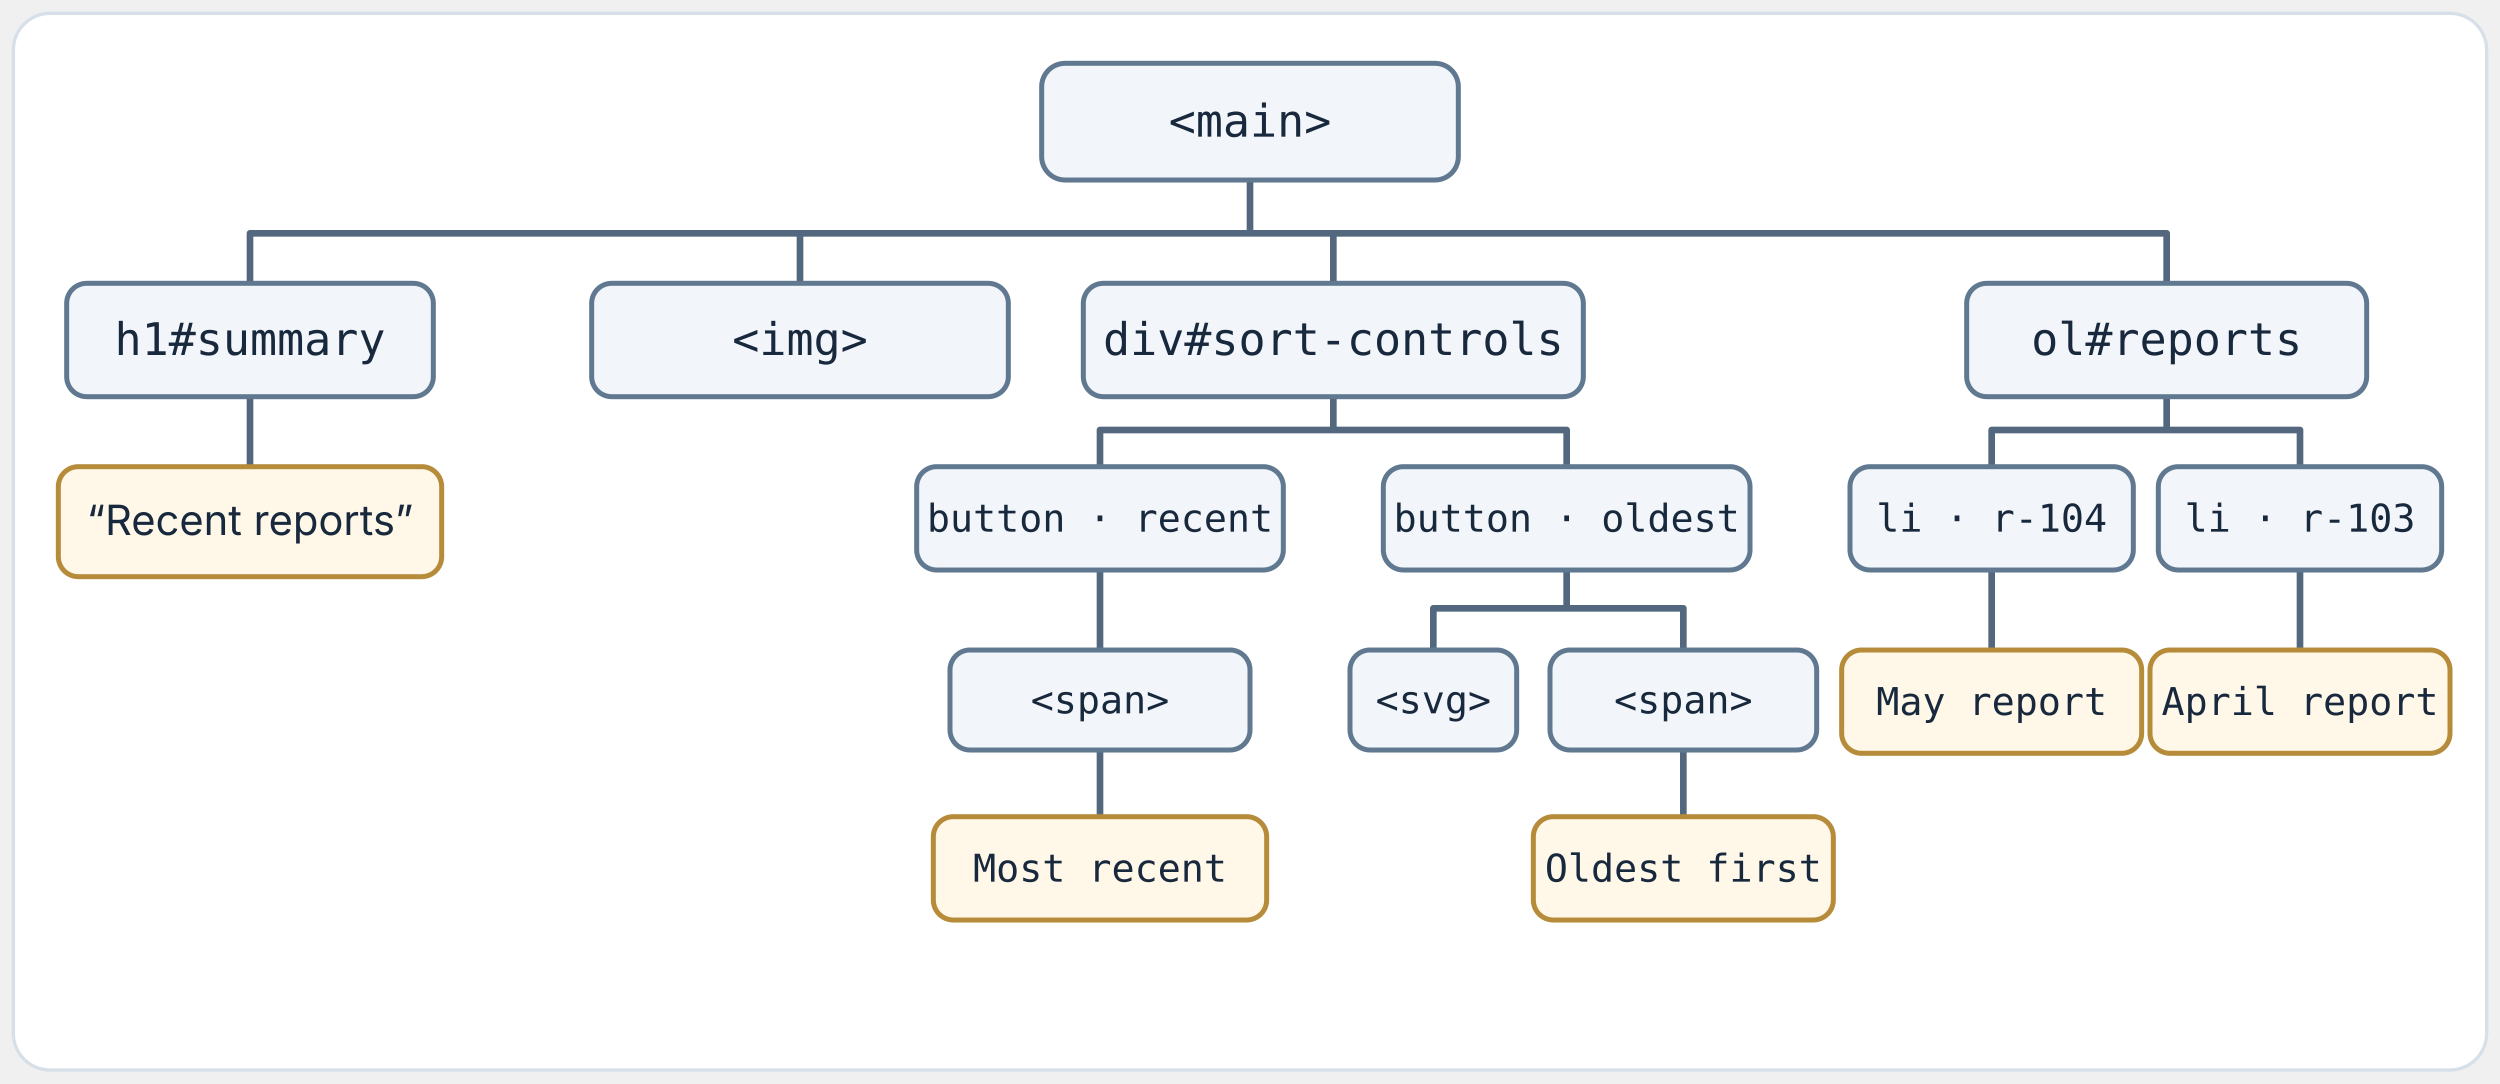
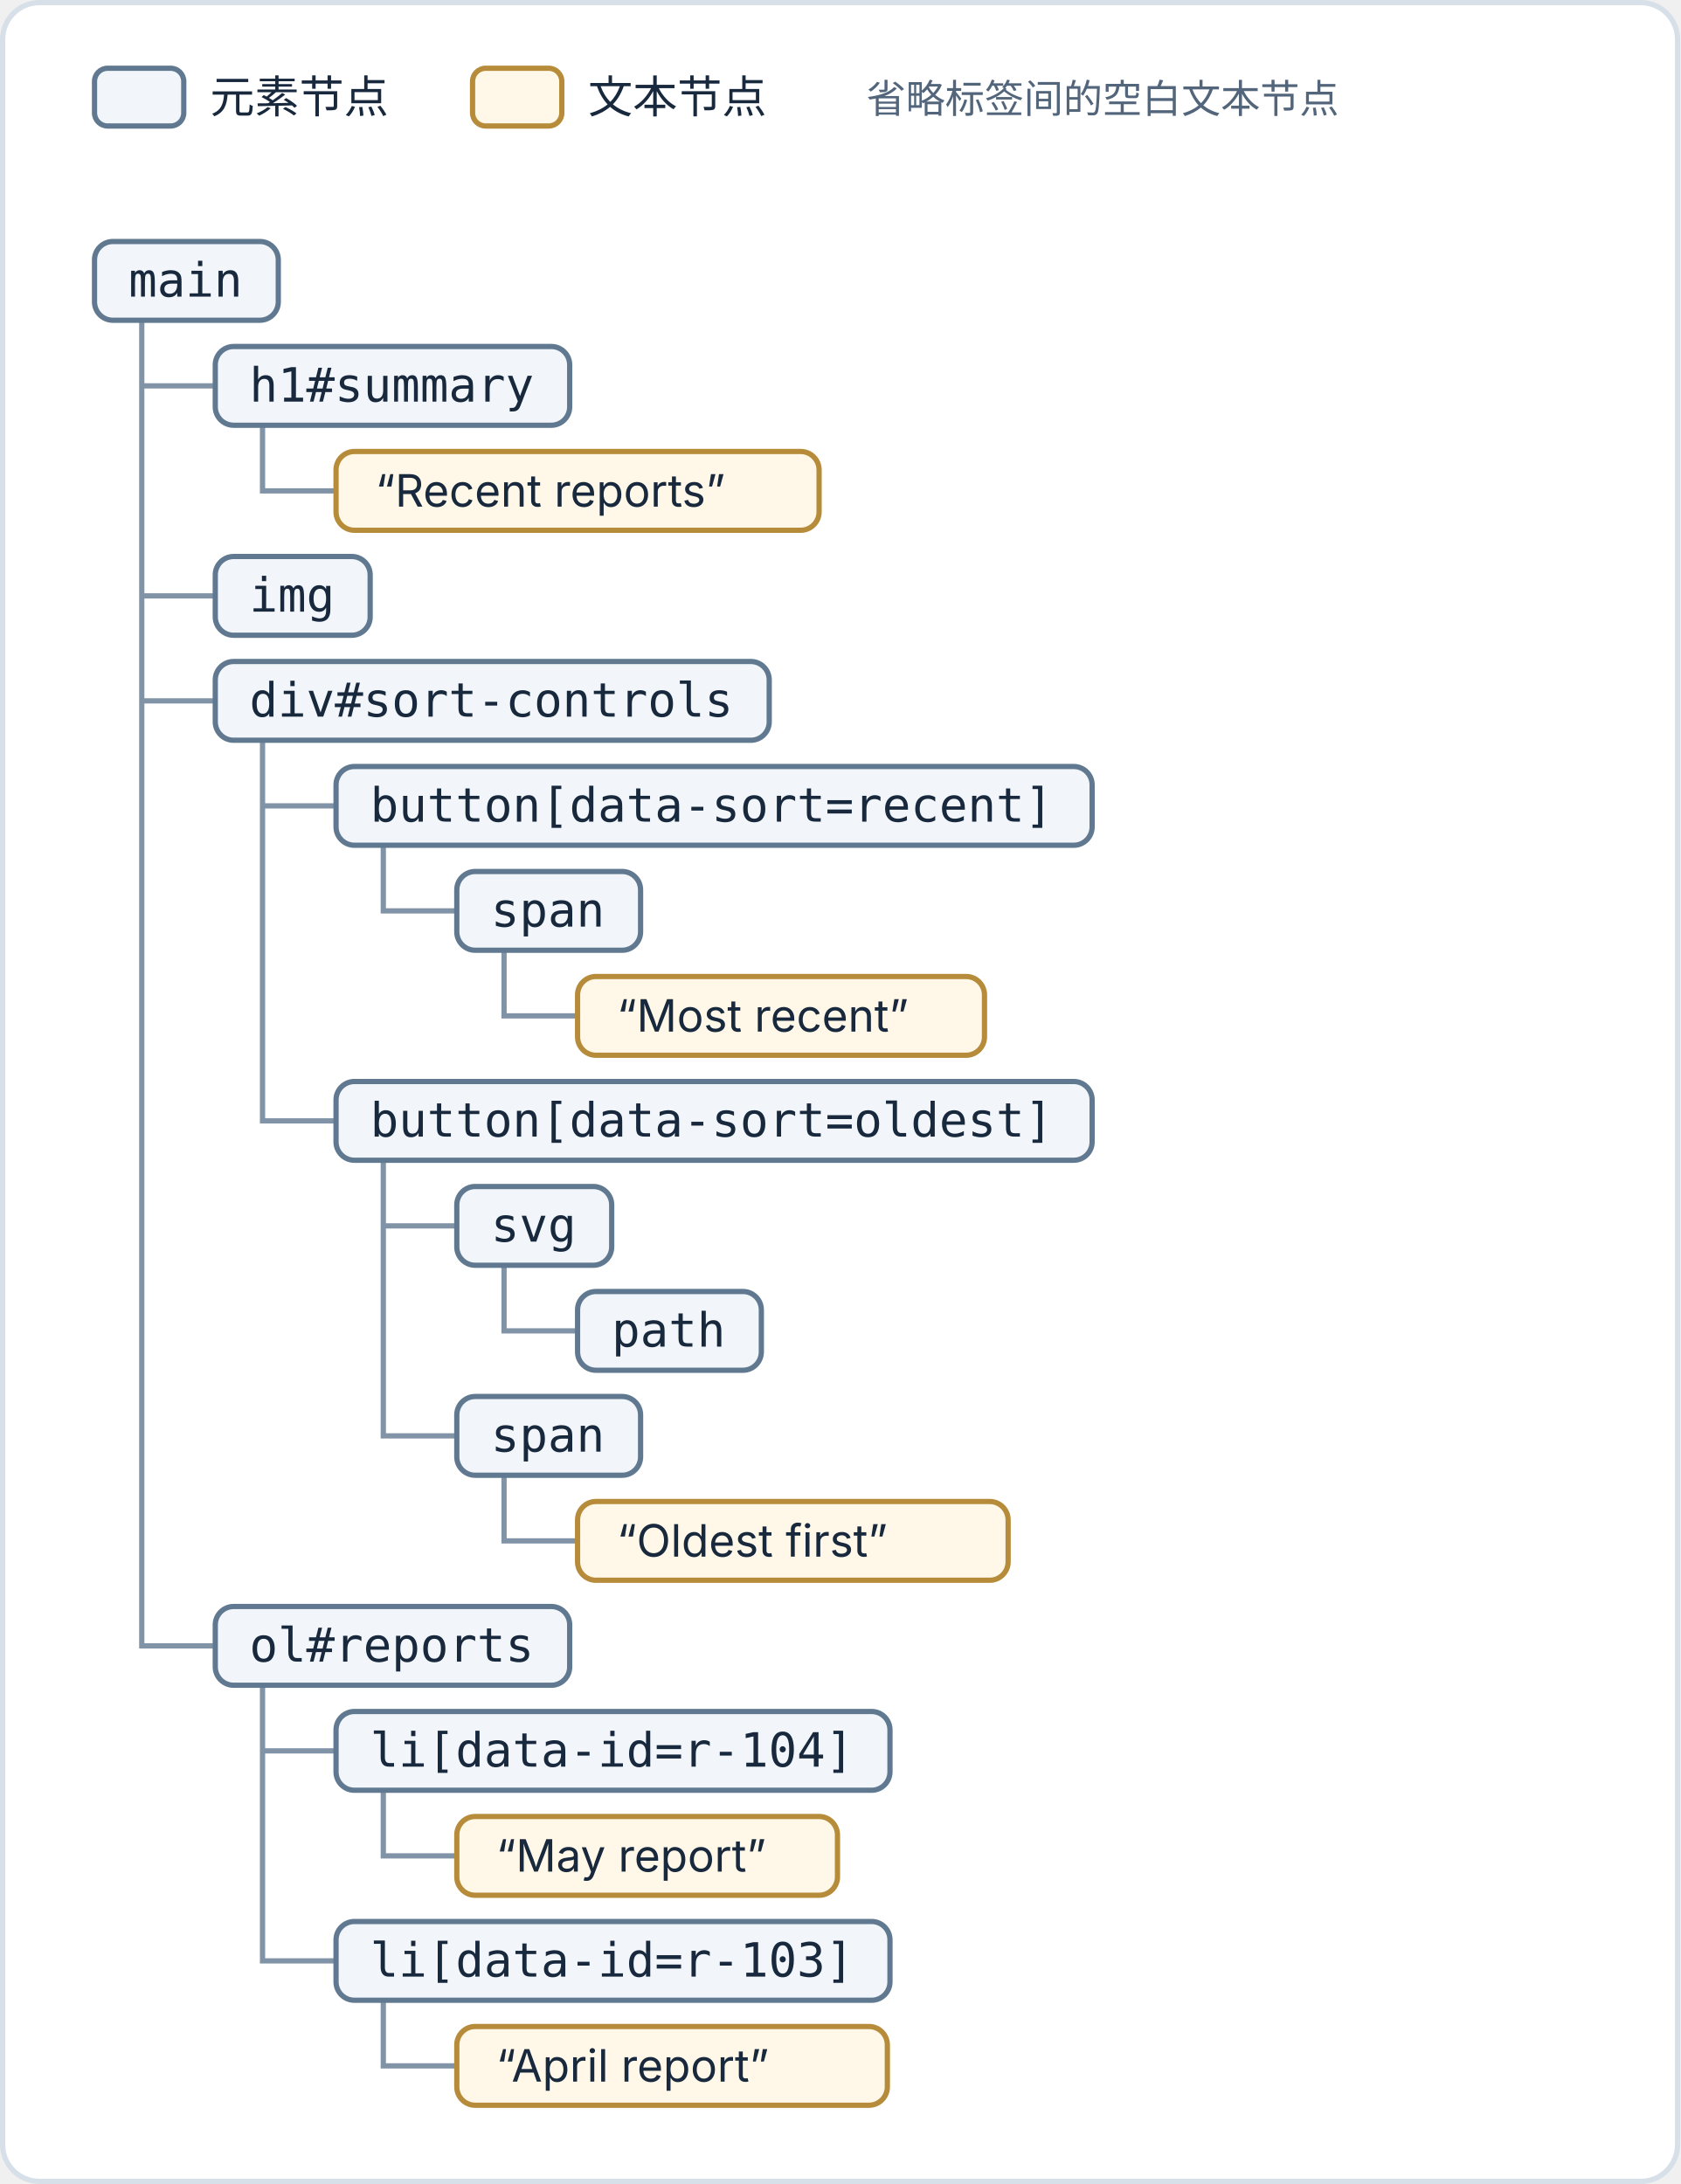
- <svg xmlns="http://www.w3.org/2000/svg" width="1500" height="650" viewBox="0 0 1500 650" role="img" aria-labelledby="title desc">
+ <svg xmlns="http://www.w3.org/2000/svg" width="640" height="832" viewBox="0 0 640 832" role="img" aria-labelledby="title desc">
  <style>
-     text { font-family: -apple-system, BlinkMacSystemFont, "Segoe UI", sans-serif; fill: #18283d; }
-     .tag { font-family: ui-monospace, SFMono-Regular, Menlo, monospace; font-size: 27px; }
-     .small { font-family: ui-monospace, SFMono-Regular, Menlo, monospace; font-size: 23px; }
-     .leaf { font-size: 25px; }
-     .edge { fill: none; stroke: #53677e; stroke-width: 4; stroke-linecap: round; stroke-linejoin: round; }
-     .node { fill: #f2f6fa; stroke: #607990; stroke-width: 3; }
-     .textnode { fill: #fff8e8; stroke: #b68b39; stroke-width: 3; }
+     text { font-family: -apple-system, BlinkMacSystemFont, "Segoe UI", sans-serif; font-size: 17px; fill: #18283d; }
+     .tag { font-family: ui-monospace, SFMono-Regular, Menlo, monospace; font-size: 18px; }
+     .muted { font-size: 15px; fill: #52657b; }
+     .edge { fill: none; stroke: #8193a6; stroke-width: 2; }
+     .node { fill: #f2f6fa; stroke: #607990; stroke-width: 2; }
+     .textnode { fill: #fff8e8; stroke: #b68b39; stroke-width: 2; }
  </style>
-   <rect x="8" y="8" width="1484" height="634" rx="22" fill="#fff" stroke="#d7e0e8" stroke-width="2" />
-   <path class="edge" d="M750 108 V140 H150 V170 M750 140 H480 V170 M750 140 H800 V170 M750 140 H1300 V170" />
-   <path class="edge" d="M150 238 V280" />
-   <path class="edge" d="M800 238 V258 H660 V280 M800 258 H940 V280" />
-   <path class="edge" d="M660 342 V390 M660 450 V490" />
-   <path class="edge" d="M940 342 V365 H860 V390 M940 365 H1010 V390 M1010 450 V490" />
-   <path class="edge" d="M1300 238 V258 H1195 V280 M1300 258 H1380 V280 M1195 342 V390 M1380 342 V390" />
-   <rect class="node" x="625" y="38" width="250" height="70" rx="14" />
-   <text class="tag" x="750" y="82" text-anchor="middle">&lt;main&gt;</text>
-   <rect class="node" x="40" y="170" width="220" height="68" rx="12" />
-   <text class="tag" x="150" y="213" text-anchor="middle">h1#summary</text>
-   <rect class="textnode" x="35" y="280" width="230" height="66" rx="12" />
-   <text class="leaf" x="150" y="321" text-anchor="middle">“Recent reports”</text>
-   <rect class="node" x="355" y="170" width="250" height="68" rx="12" />
-   <text class="tag" x="480" y="213" text-anchor="middle">&lt;img&gt;</text>
-   <rect class="node" x="650" y="170" width="300" height="68" rx="12" />
-   <text class="tag" x="800" y="213" text-anchor="middle">div#sort-controls</text>
-   <rect class="node" x="550" y="280" width="220" height="62" rx="12" />
-   <text class="small" x="660" y="319" text-anchor="middle">button · recent</text>
-   <rect class="node" x="830" y="280" width="220" height="62" rx="12" />
-   <text class="small" x="940" y="319" text-anchor="middle">button · oldest</text>
-   <rect class="node" x="570" y="390" width="180" height="60" rx="12" />
-   <text class="small" x="660" y="428" text-anchor="middle">&lt;span&gt;</text>
-   <rect class="textnode" x="560" y="490" width="200" height="62" rx="12" />
-   <text class="small" x="660" y="529" text-anchor="middle">Most recent</text>
-   <rect class="node" x="810" y="390" width="100" height="60" rx="12" />
-   <text class="small" x="860" y="428" text-anchor="middle">&lt;svg&gt;</text>
-   <rect class="node" x="930" y="390" width="160" height="60" rx="12" />
-   <text class="small" x="1010" y="428" text-anchor="middle">&lt;span&gt;</text>
-   <rect class="textnode" x="920" y="490" width="180" height="62" rx="12" />
-   <text class="small" x="1010" y="529" text-anchor="middle">Oldest first</text>
-   <rect class="node" x="1180" y="170" width="240" height="68" rx="12" />
-   <text class="tag" x="1300" y="213" text-anchor="middle">ol#reports</text>
-   <rect class="node" x="1110" y="280" width="170" height="62" rx="12" />
-   <text class="small" x="1195" y="319" text-anchor="middle">li · r-104</text>
-   <rect class="node" x="1295" y="280" width="170" height="62" rx="12" />
-   <text class="small" x="1380" y="319" text-anchor="middle">li · r-103</text>
-   <rect class="textnode" x="1105" y="390" width="180" height="62" rx="12" />
-   <text class="small" x="1195" y="429" text-anchor="middle">May report</text>
-   <rect class="textnode" x="1290" y="390" width="180" height="62" rx="12" />
-   <text class="small" x="1380" y="429" text-anchor="middle">April report</text>
+   <rect x="1" y="1" width="638" height="830" rx="14" fill="#fff" stroke="#d7e0e8" stroke-width="2" />
+   <rect class="node" x="36" y="26" width="34" height="22" rx="5" />
+   <text x="80" y="43">元素节点</text>
+   <rect class="textnode" x="180" y="26" width="34" height="22" rx="5" />
+   <text x="224" y="43">文本节点</text>
+   <text class="muted" x="330" y="43">省略标签间的空白文本节点</text>
+   <path class="edge" d="M54 122 V147.0 H82 M100 162 V187.0 H128 M54 122 V227.0 H82 M54 122 V267.0 H82 M100 282 V307.0 H128 M146 322 V347.0 H174 M192 362 V387.0 H220 M100 282 V427.0 H128 M146 442 V467.0 H174 M192 482 V507.0 H220 M146 442 V547.0 H174 M192 562 V587.0 H220 M54 122 V627.0 H82 M100 642 V667.0 H128 M146 682 V707.0 H174 M100 642 V747.0 H128 M146 762 V787.0 H174" />
+   <rect class="node" x="36" y="92" width="70" height="30" rx="7" />
+   <text class="tag" x="49" y="113">main</text>
+   <rect class="node" x="82" y="132" width="135" height="30" rx="7" />
+   <text class="tag" x="95" y="153">h1#summary</text>
+   <rect class="textnode" x="128" y="172" width="184" height="30" rx="7" />
+   <text x="143" y="193">“Recent reports”</text>
+   <rect class="node" x="82" y="212" width="59" height="30" rx="7" />
+   <text class="tag" x="95" y="233">img</text>
+   <rect class="node" x="82" y="252" width="211" height="30" rx="7" />
+   <text class="tag" x="95" y="273">div#sort-controls</text>
+   <rect class="node" x="128" y="292" width="288" height="30" rx="7" />
+   <text class="tag" x="141" y="313">button[data-sort=recent]</text>
+   <rect class="node" x="174" y="332" width="70" height="30" rx="7" />
+   <text class="tag" x="187" y="353">span</text>
+   <rect class="textnode" x="220" y="372" width="155" height="30" rx="7" />
+   <text x="235" y="393">“Most recent”</text>
+   <rect class="node" x="128" y="412" width="288" height="30" rx="7" />
+   <text class="tag" x="141" y="433">button[data-sort=oldest]</text>
+   <rect class="node" x="174" y="452" width="59" height="30" rx="7" />
+   <text class="tag" x="187" y="473">svg</text>
+   <rect class="node" x="220" y="492" width="70" height="30" rx="7" />
+   <text class="tag" x="233" y="513">path</text>
+   <rect class="node" x="174" y="532" width="70" height="30" rx="7" />
+   <text class="tag" x="187" y="553">span</text>
+   <rect class="textnode" x="220" y="572" width="164" height="30" rx="7" />
+   <text x="235" y="593">“Oldest first”</text>
+   <rect class="node" x="82" y="612" width="135" height="30" rx="7" />
+   <text class="tag" x="95" y="633">ol#reports</text>
+   <rect class="node" x="128" y="652" width="211" height="30" rx="7" />
+   <text class="tag" x="141" y="673">li[data-id=r-104]</text>
+   <rect class="textnode" x="174" y="692" width="145" height="30" rx="7" />
+   <text x="189" y="713">“May report”</text>
+   <rect class="node" x="128" y="732" width="211" height="30" rx="7" />
+   <text class="tag" x="141" y="753">li[data-id=r-103]</text>
+   <rect class="textnode" x="174" y="772" width="164" height="30" rx="7" />
+   <text x="189" y="793">“April report”</text>
</svg>
